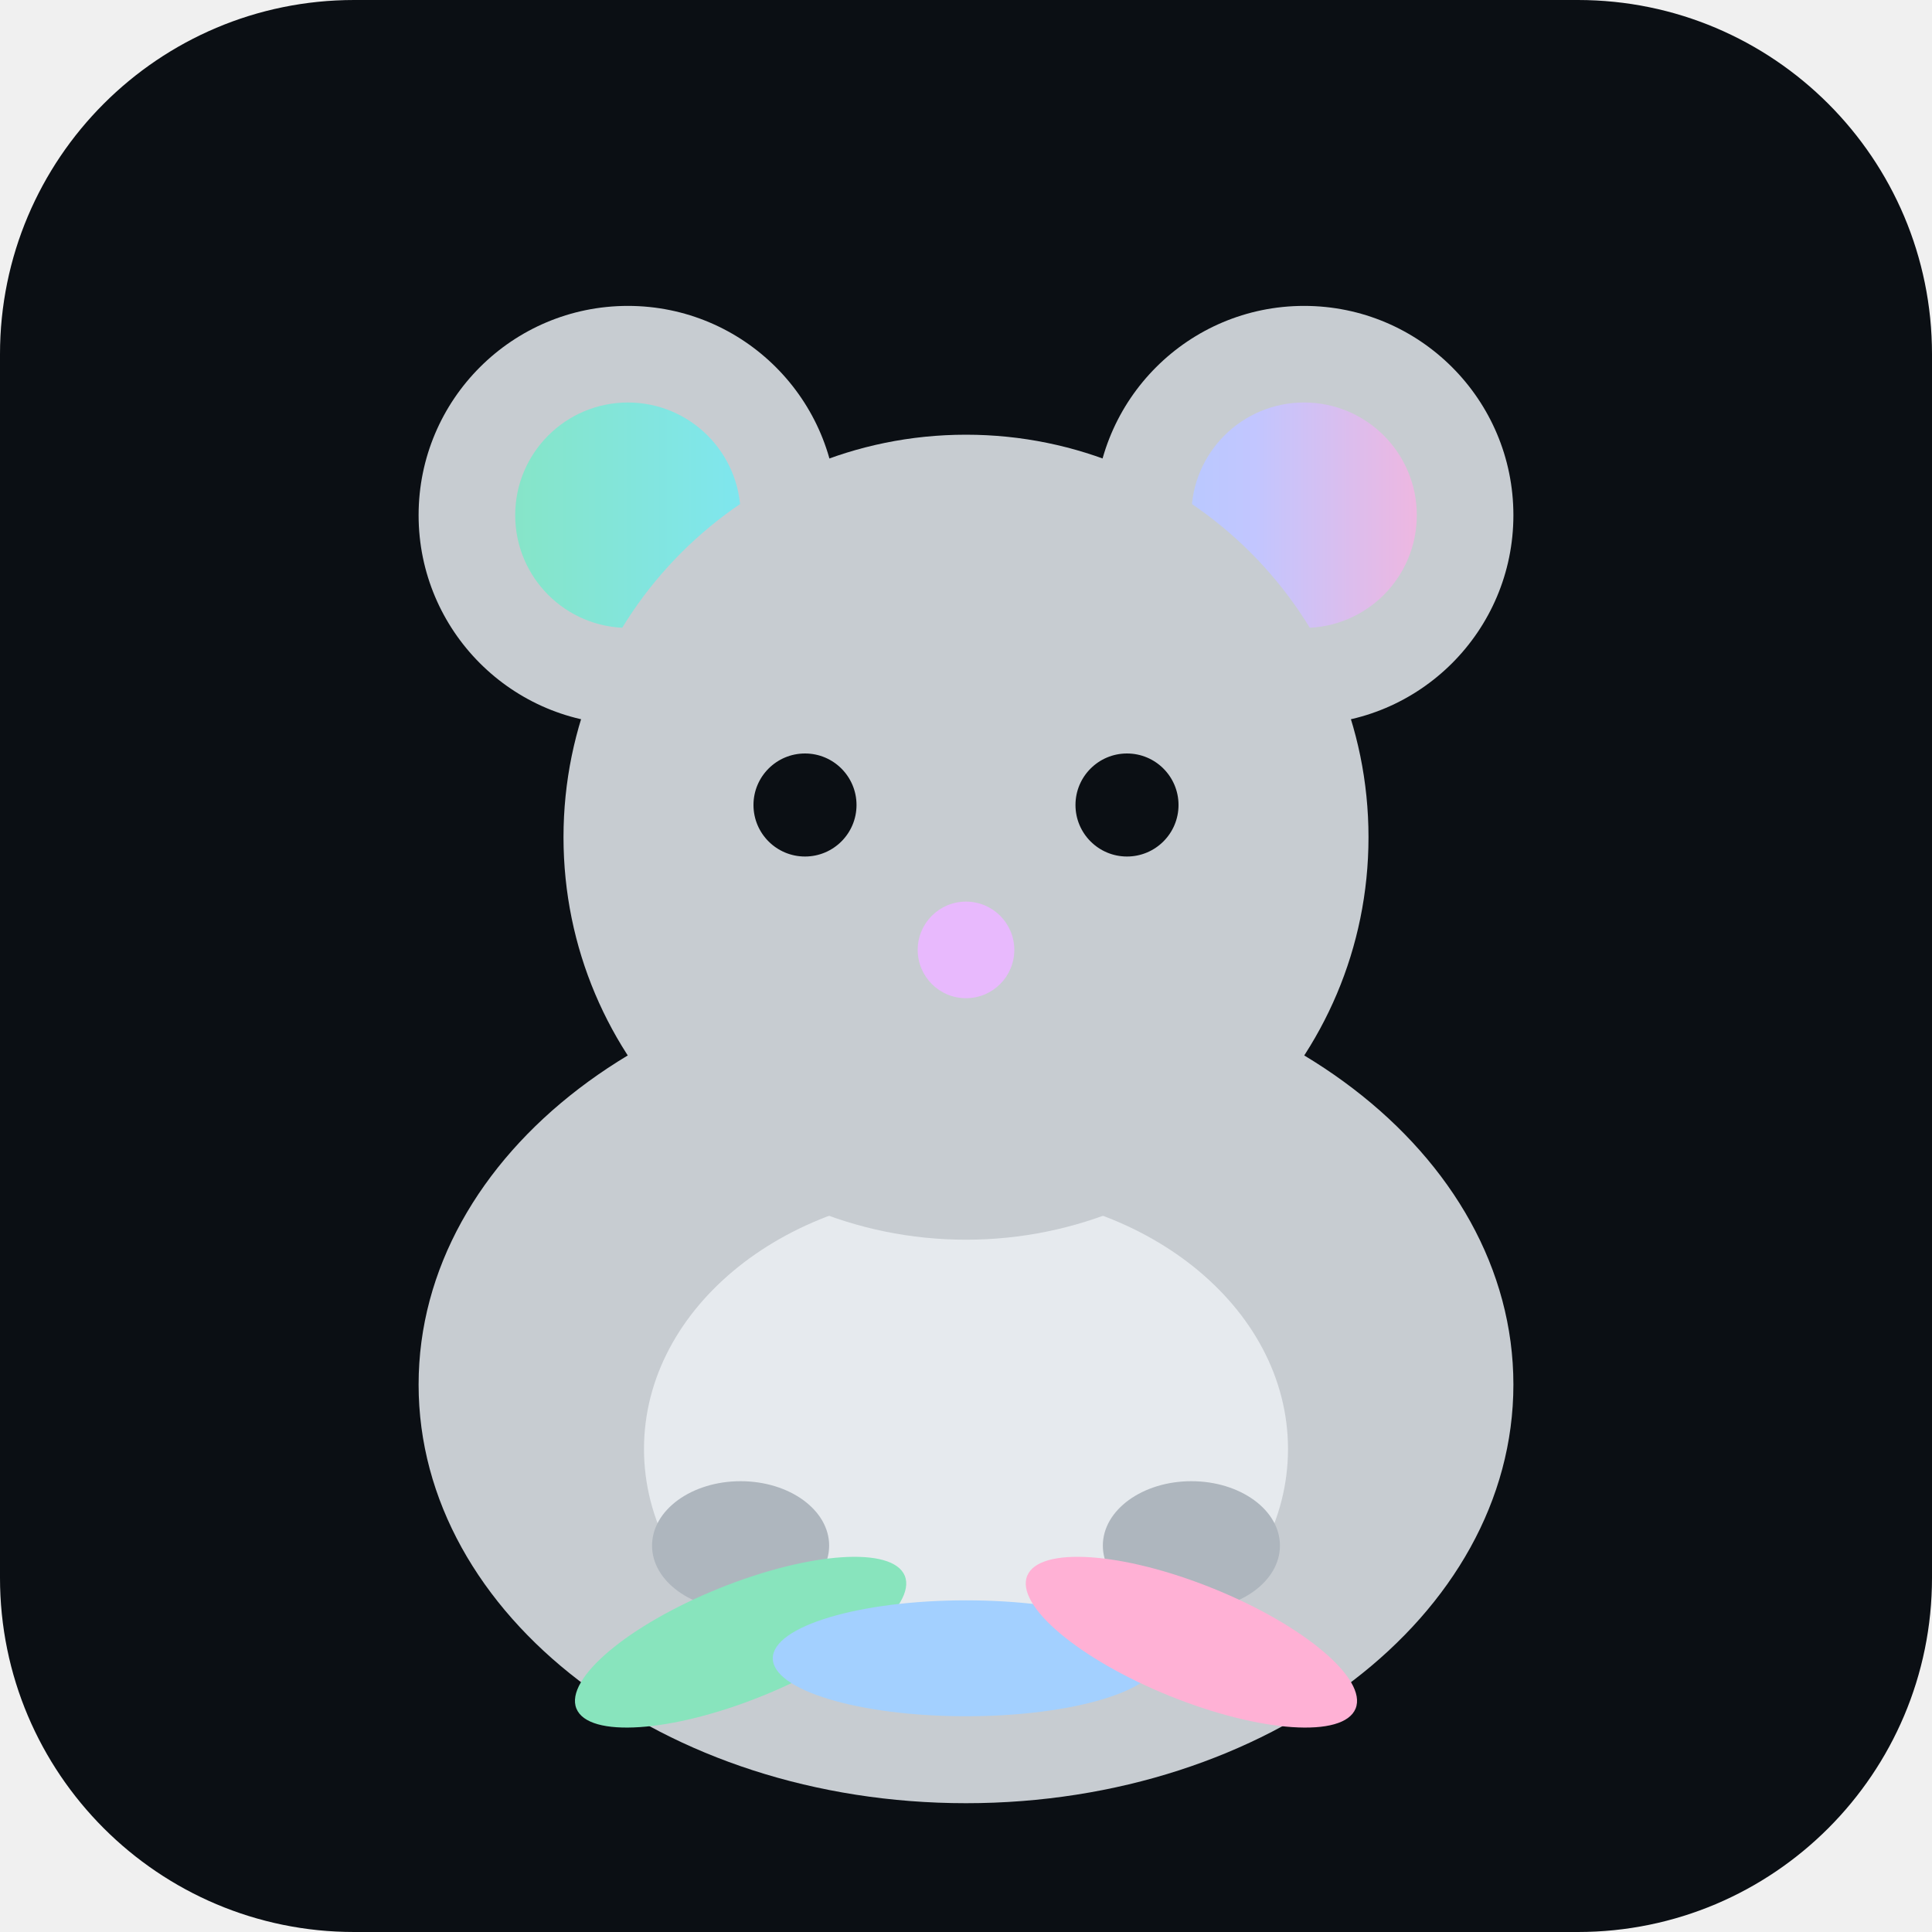
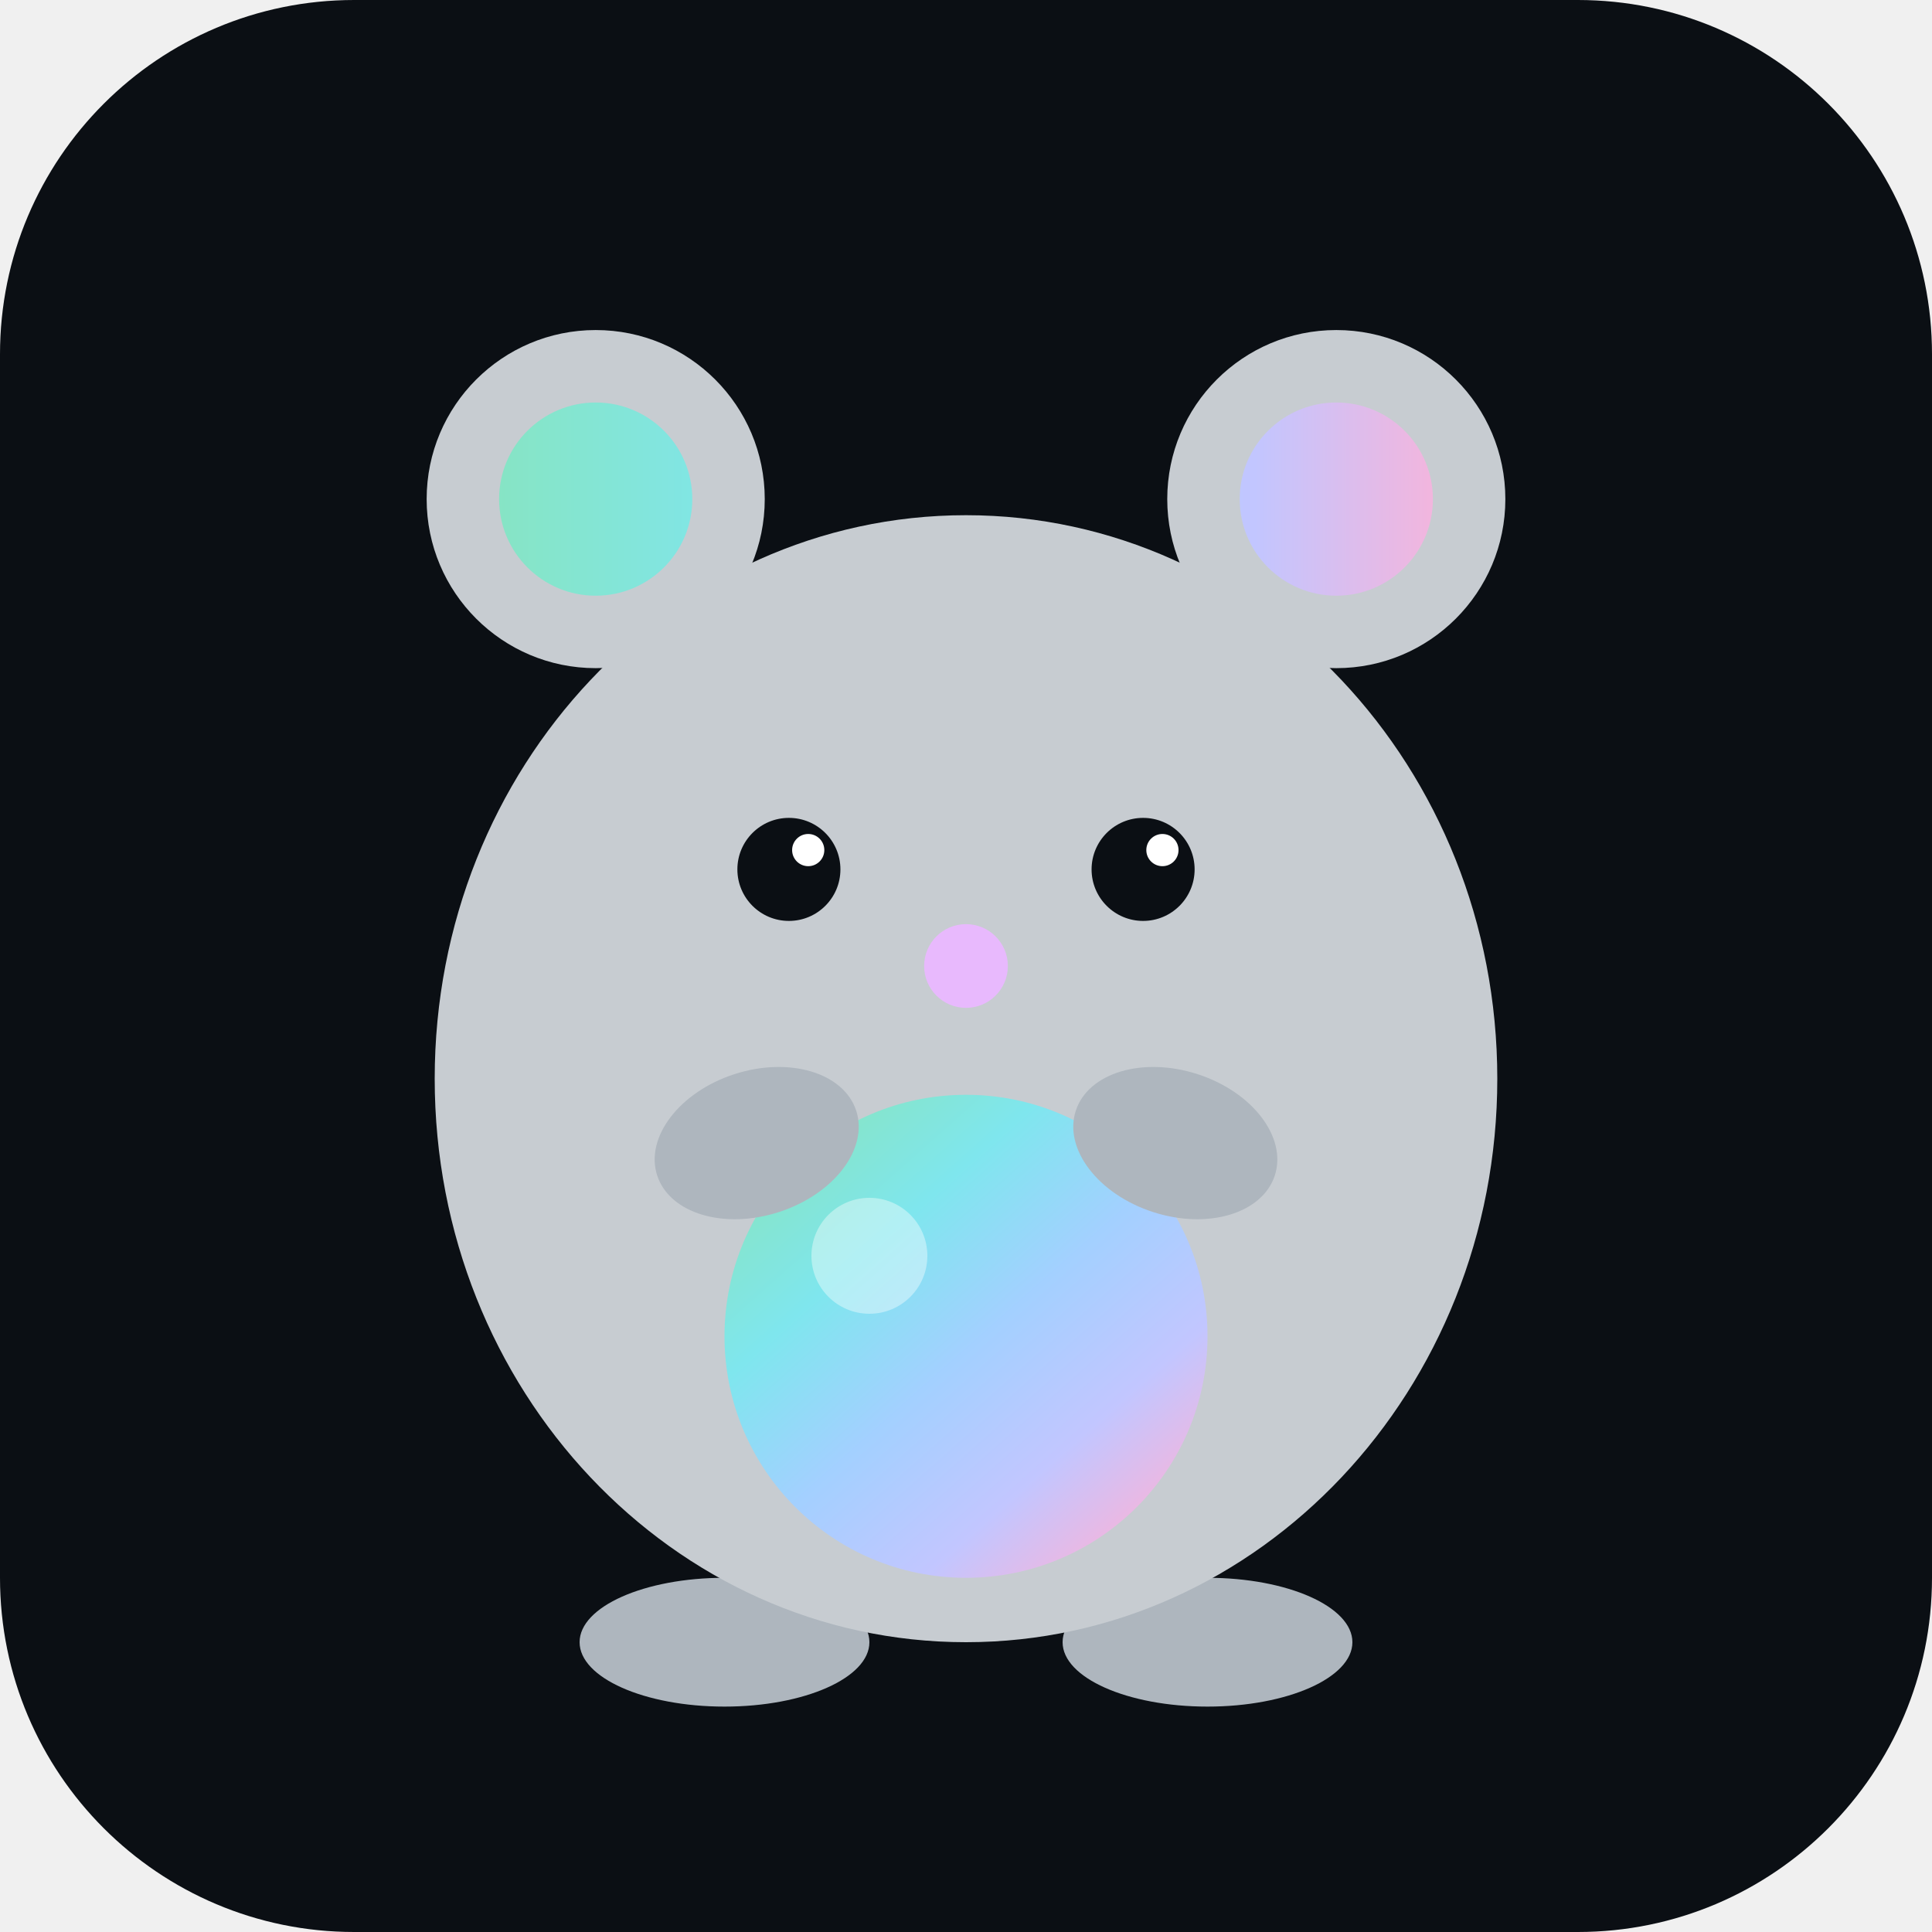
<svg xmlns="http://www.w3.org/2000/svg" viewBox="0 0 120 120" width="120" height="120" role="img" aria-label="NBL Innovations pika logo">
  <defs>
-     <linearGradient id="spec" gradientUnits="userSpaceOnUse" x1="28" y1="0" x2="92" y2="0">
+     <linearGradient id="ears" gradientUnits="userSpaceOnUse" x1="28" y1="0" x2="92" y2="0">
      <stop offset="0" stop-color="#88e4bd" />
-       <stop offset="0.28" stop-color="#7fe6ee" />
+       <stop offset="0.3" stop-color="#7fe6ee" />
      <stop offset="0.55" stop-color="#a3d0ff" />
      <stop offset="0.78" stop-color="#c2c6ff" />
      <stop offset="1" stop-color="#ffb1d5" />
    </linearGradient>
+     <linearGradient id="orb" x1="0.1" y1="0.05" x2="0.9" y2="0.95">
+       <stop offset="0" stop-color="#88e4bd" />
+       <stop offset="0.28" stop-color="#7fe6ee" />
+       <stop offset="0.52" stop-color="#a3d0ff" />
+       <stop offset="0.76" stop-color="#c2c6ff" />
+       <stop offset="1" stop-color="#ffb1d5" />
+     </linearGradient>
  </defs>
  <rect width="120" height="120" rx="22" fill="#0b0f14" />
-   <circle cx="39" cy="32" r="13" fill="#c7ccd1" />
-   <circle cx="39" cy="32" r="7" fill="url(#spec)" />
-   <circle cx="81" cy="32" r="13" fill="#c7ccd1" />
-   <circle cx="81" cy="32" r="7" fill="url(#spec)" />
-   <ellipse cx="60" cy="86" rx="34" ry="26" fill="#c7ccd1" />
-   <ellipse cx="60" cy="90" rx="20" ry="16" fill="#e6eaee" />
-   <circle cx="60" cy="52" r="25" fill="#c7ccd1" />
-   <circle cx="50" cy="50" r="3.2" fill="#0b0f14" />
-   <circle cx="70" cy="50" r="3.2" fill="#0b0f14" />
-   <circle cx="60" cy="59" r="3" fill="#e8b9fd" />
-   <ellipse cx="46" cy="96" rx="5.5" ry="4" fill="#aeb6be" />
-   <ellipse cx="74" cy="96" rx="5.5" ry="4" fill="#aeb6be" />
-   <ellipse cx="46" cy="102" rx="11" ry="3.6" fill="#88e4bd" transform="rotate(-22 46 102)" />
-   <ellipse cx="60" cy="103" rx="12" ry="3.6" fill="#a3d0ff" />
-   <ellipse cx="74" cy="102" rx="11" ry="3.6" fill="#ffb1d5" transform="rotate(22 74 102)" />
+   <g transform="translate(0 -8)">
+     <circle cx="37" cy="39" r="10.5" fill="#c7ccd1" />
+     <circle cx="37" cy="39" r="6" fill="url(#ears)" />
+     <circle cx="83" cy="39" r="10.5" fill="#c7ccd1" />
+     <circle cx="83" cy="39" r="6" fill="url(#ears)" />
+     <ellipse cx="45" cy="110" rx="9" ry="4" fill="#aeb6be" />
+     <ellipse cx="75" cy="110" rx="9" ry="4" fill="#aeb6be" />
+     <ellipse cx="60" cy="75" rx="33" ry="35" fill="#c7ccd1" />
+     <circle cx="60" cy="91" r="15" fill="url(#orb)" />
+     <circle cx="54" cy="86" r="3.6" fill="#fff" fill-opacity="0.4" />
+     <circle cx="49" cy="62" r="3.2" fill="#0b0f14" />
+     <circle cx="71" cy="62" r="3.2" fill="#0b0f14" />
+     <circle cx="50.2" cy="60.8" r="1" fill="#fff" />
+     <circle cx="72.2" cy="60.8" r="1" fill="#fff" />
+     <circle cx="60" cy="68" r="2.6" fill="#e8b9fd" />
+     <ellipse cx="47" cy="79" rx="6.5" ry="4.5" fill="#aeb6be" transform="rotate(-18 47 79)" />
+     <ellipse cx="73" cy="79" rx="6.5" ry="4.5" fill="#aeb6be" transform="rotate(18 73 79)" />
+   </g>
</svg>
